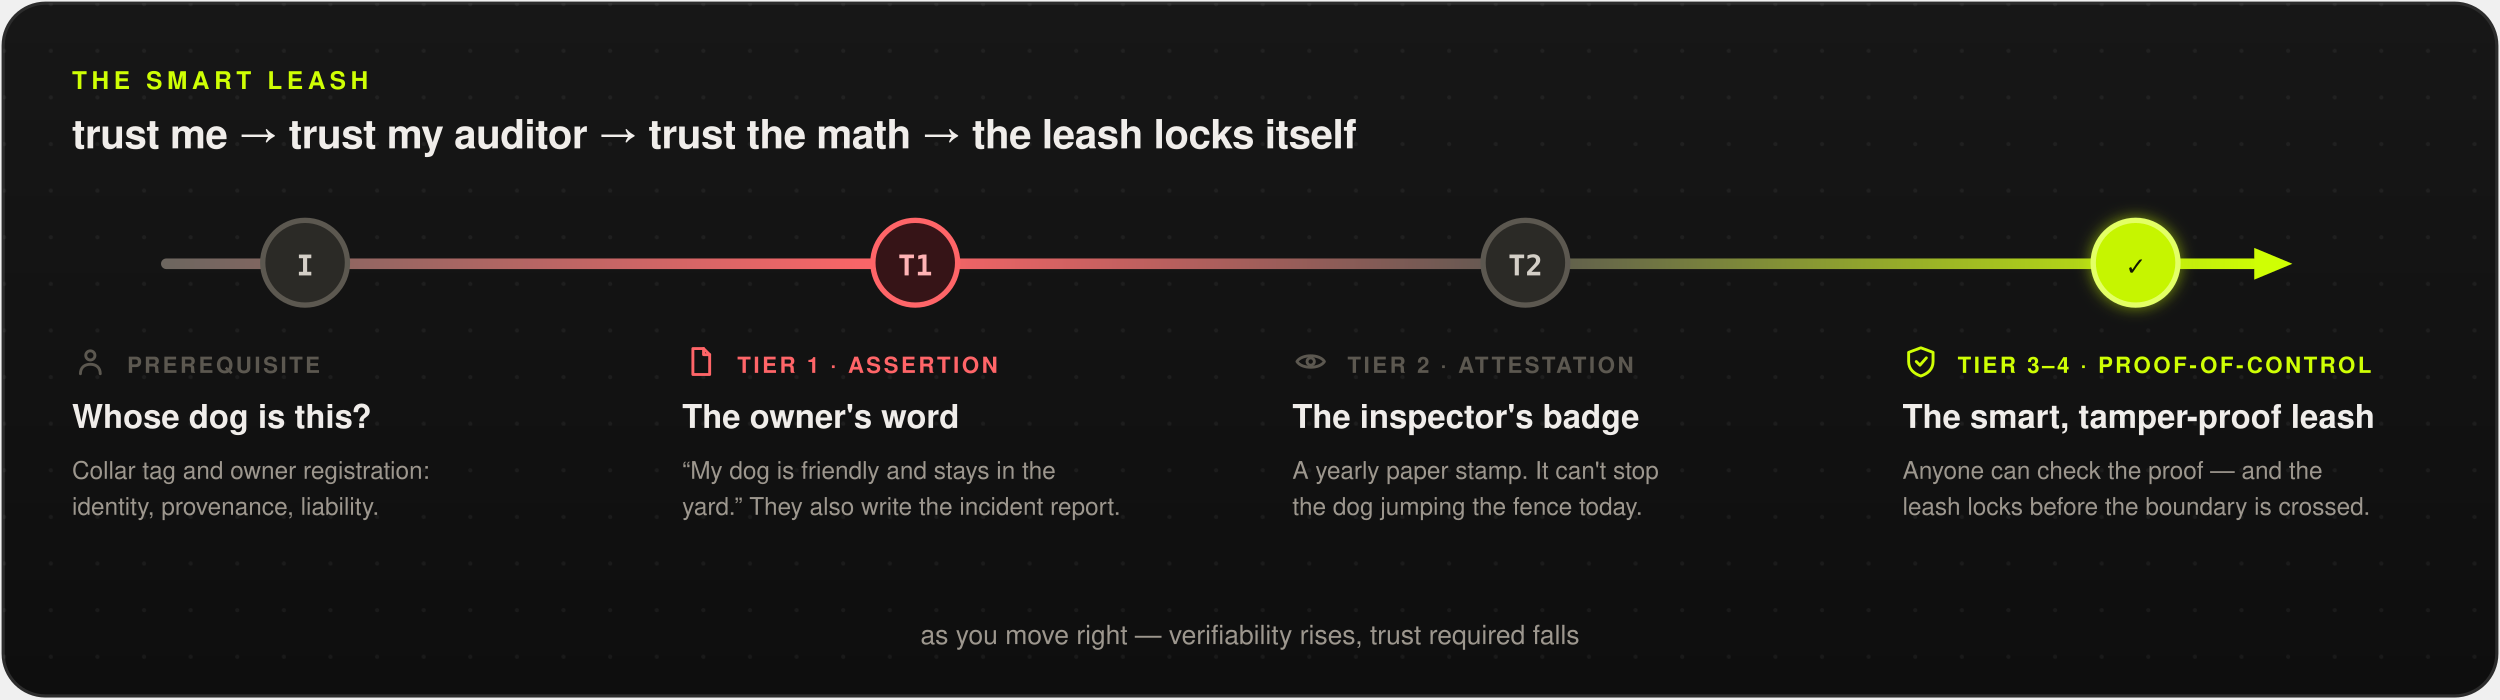
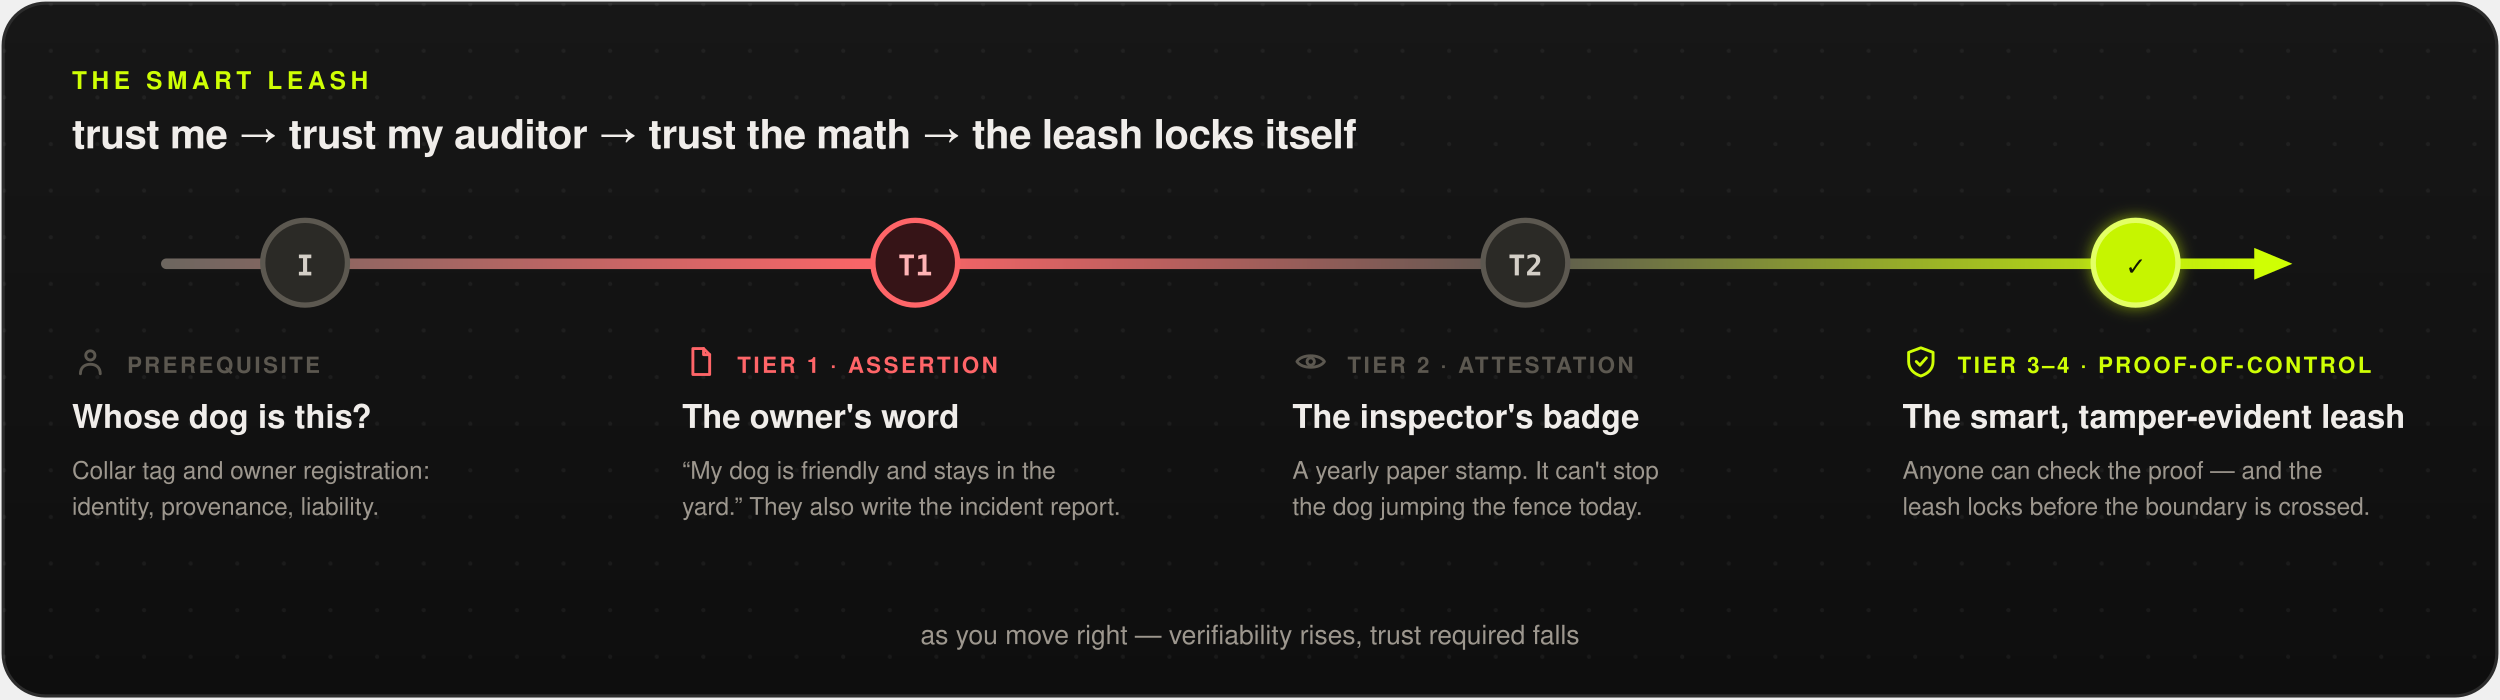
<svg xmlns="http://www.w3.org/2000/svg" width="1180" height="330" viewBox="0 0 1180 330" font-family="Montserrat,'Source Sans 3',-apple-system,'Segoe UI',Helvetica,Arial,sans-serif">
  <defs>
    <linearGradient id="gPanel" x1="0" y1="0" x2="0" y2="1">
      <stop offset="0" stop-color="#171717" />
      <stop offset="1" stop-color="#0e0e0e" />
    </linearGradient>
    <linearGradient id="gCard" x1="0" y1="0" x2="0" y2="1">
      <stop offset="0" stop-color="#242424" />
      <stop offset="1" stop-color="#1b1b1b" />
    </linearGradient>
    <linearGradient id="gWarm" x1="0" y1="0" x2="0" y2="1">
      <stop offset="0" stop-color="#2b2a26" />
      <stop offset="1" stop-color="#22211e" />
    </linearGradient>
    <linearGradient id="gLime" x1="0" y1="0" x2="0" y2="1">
      <stop offset="0" stop-color="#e3ff66" />
      <stop offset="1" stop-color="#c6f500" />
    </linearGradient>
    <linearGradient id="gTint" x1="0" y1="0" x2="0" y2="1">
      <stop offset="0" stop-color="#2a3608" />
      <stop offset="1" stop-color="#1e2704" />
    </linearGradient>
    <linearGradient id="gRed" x1="0" y1="0" x2="0" y2="1">
      <stop offset="0" stop-color="#361417" />
      <stop offset="1" stop-color="#280f12" />
    </linearGradient>
    <linearGradient id="gInk" x1="0" y1="0" x2="0" y2="1">
      <stop offset="0" stop-color="#e3ff66" />
      <stop offset="1" stop-color="#cfff04" />
    </linearGradient>
    <linearGradient id="gGate" x1="0" y1="0" x2="0" y2="1">
      <stop offset="0" stop-color="#222222" />
      <stop offset="1" stop-color="#151515" />
    </linearGradient>
    <filter id="fShadow" x="-30%" y="-30%" width="160%" height="170%">
      <feDropShadow dx="0" dy="2.5" stdDeviation="4" flood-color="#000000" flood-opacity="0.55" />
    </filter>
    <filter id="fGlow" x="-60%" y="-60%" width="220%" height="220%">
      <feDropShadow dx="0" dy="0" stdDeviation="3.5" flood-color="#cfff04" flood-opacity="0.55" />
    </filter>
    <pattern id="pGrid" width="22" height="22" patternUnits="userSpaceOnUse">
      <circle cx="2" cy="2" r="1" fill="#ffffff" opacity="0.05" />
    </pattern>
  </defs>
  <rect x="1.5" y="1.5" width="1177" height="327" rx="20" fill="url(#gPanel)" stroke="#2c2c2c" stroke-width="1.5" />
  <rect x="1.5" y="1.5" width="1177" height="327" rx="20" fill="url(#pGrid)" />
  <text x="34" y="42" font-size="11.5" font-weight="700" letter-spacing="2.2" fill="#cfff04">THE SMART LEASH</text>
  <text x="34" y="70" font-size="19" font-weight="700" letter-spacing="-0.2" fill="#f0edea">trust me → trust my auditor → trust the math → the leash locks itself</text>
  <defs>
    <linearGradient id="gLeash" x1="0" y1="0" x2="1" y2="0">
      <stop offset="0" stop-color="#6a665f" />
      <stop offset="0.35" stop-color="#ff6568" />
      <stop offset="0.65" stop-color="#5c5850" />
      <stop offset="1" stop-color="#cfff04" />
    </linearGradient>
  </defs>
  <rect x="76" y="122" width="990" height="5" rx="2.5" fill="url(#gLeash)" />
  <polygon points="1082,124.5 1064,117 1064,132" fill="#cfff04" />
  <circle cx="144" cy="124" r="20" fill="#2b2a26" stroke="#5c5850" stroke-width="2.5" />
  <text x="144" y="130" font-size="13.5" fill="#d4cfc7" text-anchor="middle" font-weight="700" font-family="ui-monospace,'SF Mono',Menlo,Consolas,monospace">I</text>
  <g transform="translate(34,162) scale(0.72)" fill="none" stroke="#5c5850" stroke-width="1.9" stroke-linecap="round" stroke-linejoin="round">
    <path d="M12 8 m-3 0 a3 3 0 1 0 6 0 a3 3 0 1 0 -6 0" />
    <path d="M5.5 20 C5.5 15.8 8.4 13.8 12 13.8 C15.6 13.8 18.5 15.8 18.5 20" />
  </g>
  <text x="60" y="176" font-size="10.5" fill="#5c5850" text-anchor="start" font-weight="700" letter-spacing="1.2">PREREQUISITE</text>
  <text x="34" y="202" font-size="15.5" fill="#f0edea" text-anchor="start" font-weight="700">Whose dog is this?</text>
  <text x="34" y="226" font-size="11.5" fill="#9d978e" text-anchor="start">Collar tag and owner registration:</text>
  <text x="34" y="243" font-size="11.5" fill="#9d978e" text-anchor="start">identity, provenance, liability.</text>
  <circle cx="432" cy="124" r="20" fill="#361417" stroke="#ff6568" stroke-width="2.5" />
  <text x="432" y="130" font-size="13.5" fill="#ffb3b5" text-anchor="middle" font-weight="700" font-family="ui-monospace,'SF Mono',Menlo,Consolas,monospace">T1</text>
  <g transform="translate(322,162) scale(0.72)" fill="none" stroke="#ff6568" stroke-width="1.9" stroke-linecap="round" stroke-linejoin="round">
    <path d="M7 3.5 H14 L18 7.5 V20.5 H7 Z" />
    <path d="M14 3.5 V7.5 H18" />
  </g>
  <text x="348" y="176" font-size="10.5" fill="#ff6568" text-anchor="start" font-weight="700" letter-spacing="1.2">TIER 1 · ASSERTION</text>
  <text x="322" y="202" font-size="15.5" fill="#f0edea" text-anchor="start" font-weight="700">The owner's word</text>
  <text x="322" y="226" font-size="11.5" fill="#9d978e" text-anchor="start">“My dog is friendly and stays in the</text>
  <text x="322" y="243" font-size="11.5" fill="#9d978e" text-anchor="start">yard.” They also write the incident report.</text>
  <circle cx="720" cy="124" r="20" fill="#2b2a26" stroke="#5c5850" stroke-width="2.5" />
  <text x="720" y="130" font-size="13.5" fill="#d4cfc7" text-anchor="middle" font-weight="700" font-family="ui-monospace,'SF Mono',Menlo,Consolas,monospace">T2</text>
  <g transform="translate(610,162) scale(0.72)" fill="none" stroke="#5c5850" stroke-width="1.9" stroke-linecap="round" stroke-linejoin="round">
    <path d="M3 12 C6 7 18 7 21 12 C18 17 6 17 3 12 Z" />
    <path d="M12 12 m-2.4 0 a2.4 2.4 0 1 0 4.8 0 a2.4 2.4 0 1 0 -4.8 0" />
  </g>
  <text x="636" y="176" font-size="10.5" fill="#5c5850" text-anchor="start" font-weight="700" letter-spacing="1.2">TIER 2 · ATTESTATION</text>
  <text x="610" y="202" font-size="15.5" fill="#f0edea" text-anchor="start" font-weight="700">The inspector's badge</text>
  <text x="610" y="226" font-size="11.5" fill="#9d978e" text-anchor="start">A yearly paper stamp. It can't stop</text>
  <text x="610" y="243" font-size="11.5" fill="#9d978e" text-anchor="start">the dog jumping the fence today.</text>
  <circle cx="1008" cy="124" r="20" fill="#c6f500" stroke="#e3ff66" stroke-width="2.5" filter="url(#fGlow)" />
  <text x="1008" y="130" font-size="13.5" fill="#131800" text-anchor="middle" font-weight="700" font-family="ui-monospace,'SF Mono',Menlo,Consolas,monospace">✓</text>
  <g transform="translate(898,162) scale(0.72)" fill="none" stroke="#cfff04" stroke-width="1.9" stroke-linecap="round" stroke-linejoin="round">
    <path d="M12 3 L20 6 V12 C20 17 16.5 20 12 21.5 C7.5 20 4 17 4 12 V6 Z" />
    <path d="M9 12 L11.4 14.4 L15.6 9.6" />
  </g>
  <text x="924" y="176" font-size="10.5" fill="#cfff04" text-anchor="start" font-weight="700" letter-spacing="1.2">TIER 3–4 · PROOF-OF-CONTROL</text>
-   <text x="898" y="202" font-size="15.5" fill="#f0edea" text-anchor="start" font-weight="700">The smart, tamper-proof leash</text>
+   <text x="898" y="202" font-size="15.5" fill="#f0edea" text-anchor="start" font-weight="700">The smart, tamper-evident leash</text>
  <text x="898" y="226" font-size="11.5" fill="#9d978e" text-anchor="start">Anyone can check the proof — and the</text>
  <text x="898" y="243" font-size="11.5" fill="#9d978e" text-anchor="start">leash locks before the boundary is crossed.</text>
  <text x="590.0" y="304" font-size="12.5" fill="#9d978e" text-anchor="middle">as you move right — verifiability rises, trust required falls</text>
</svg>
